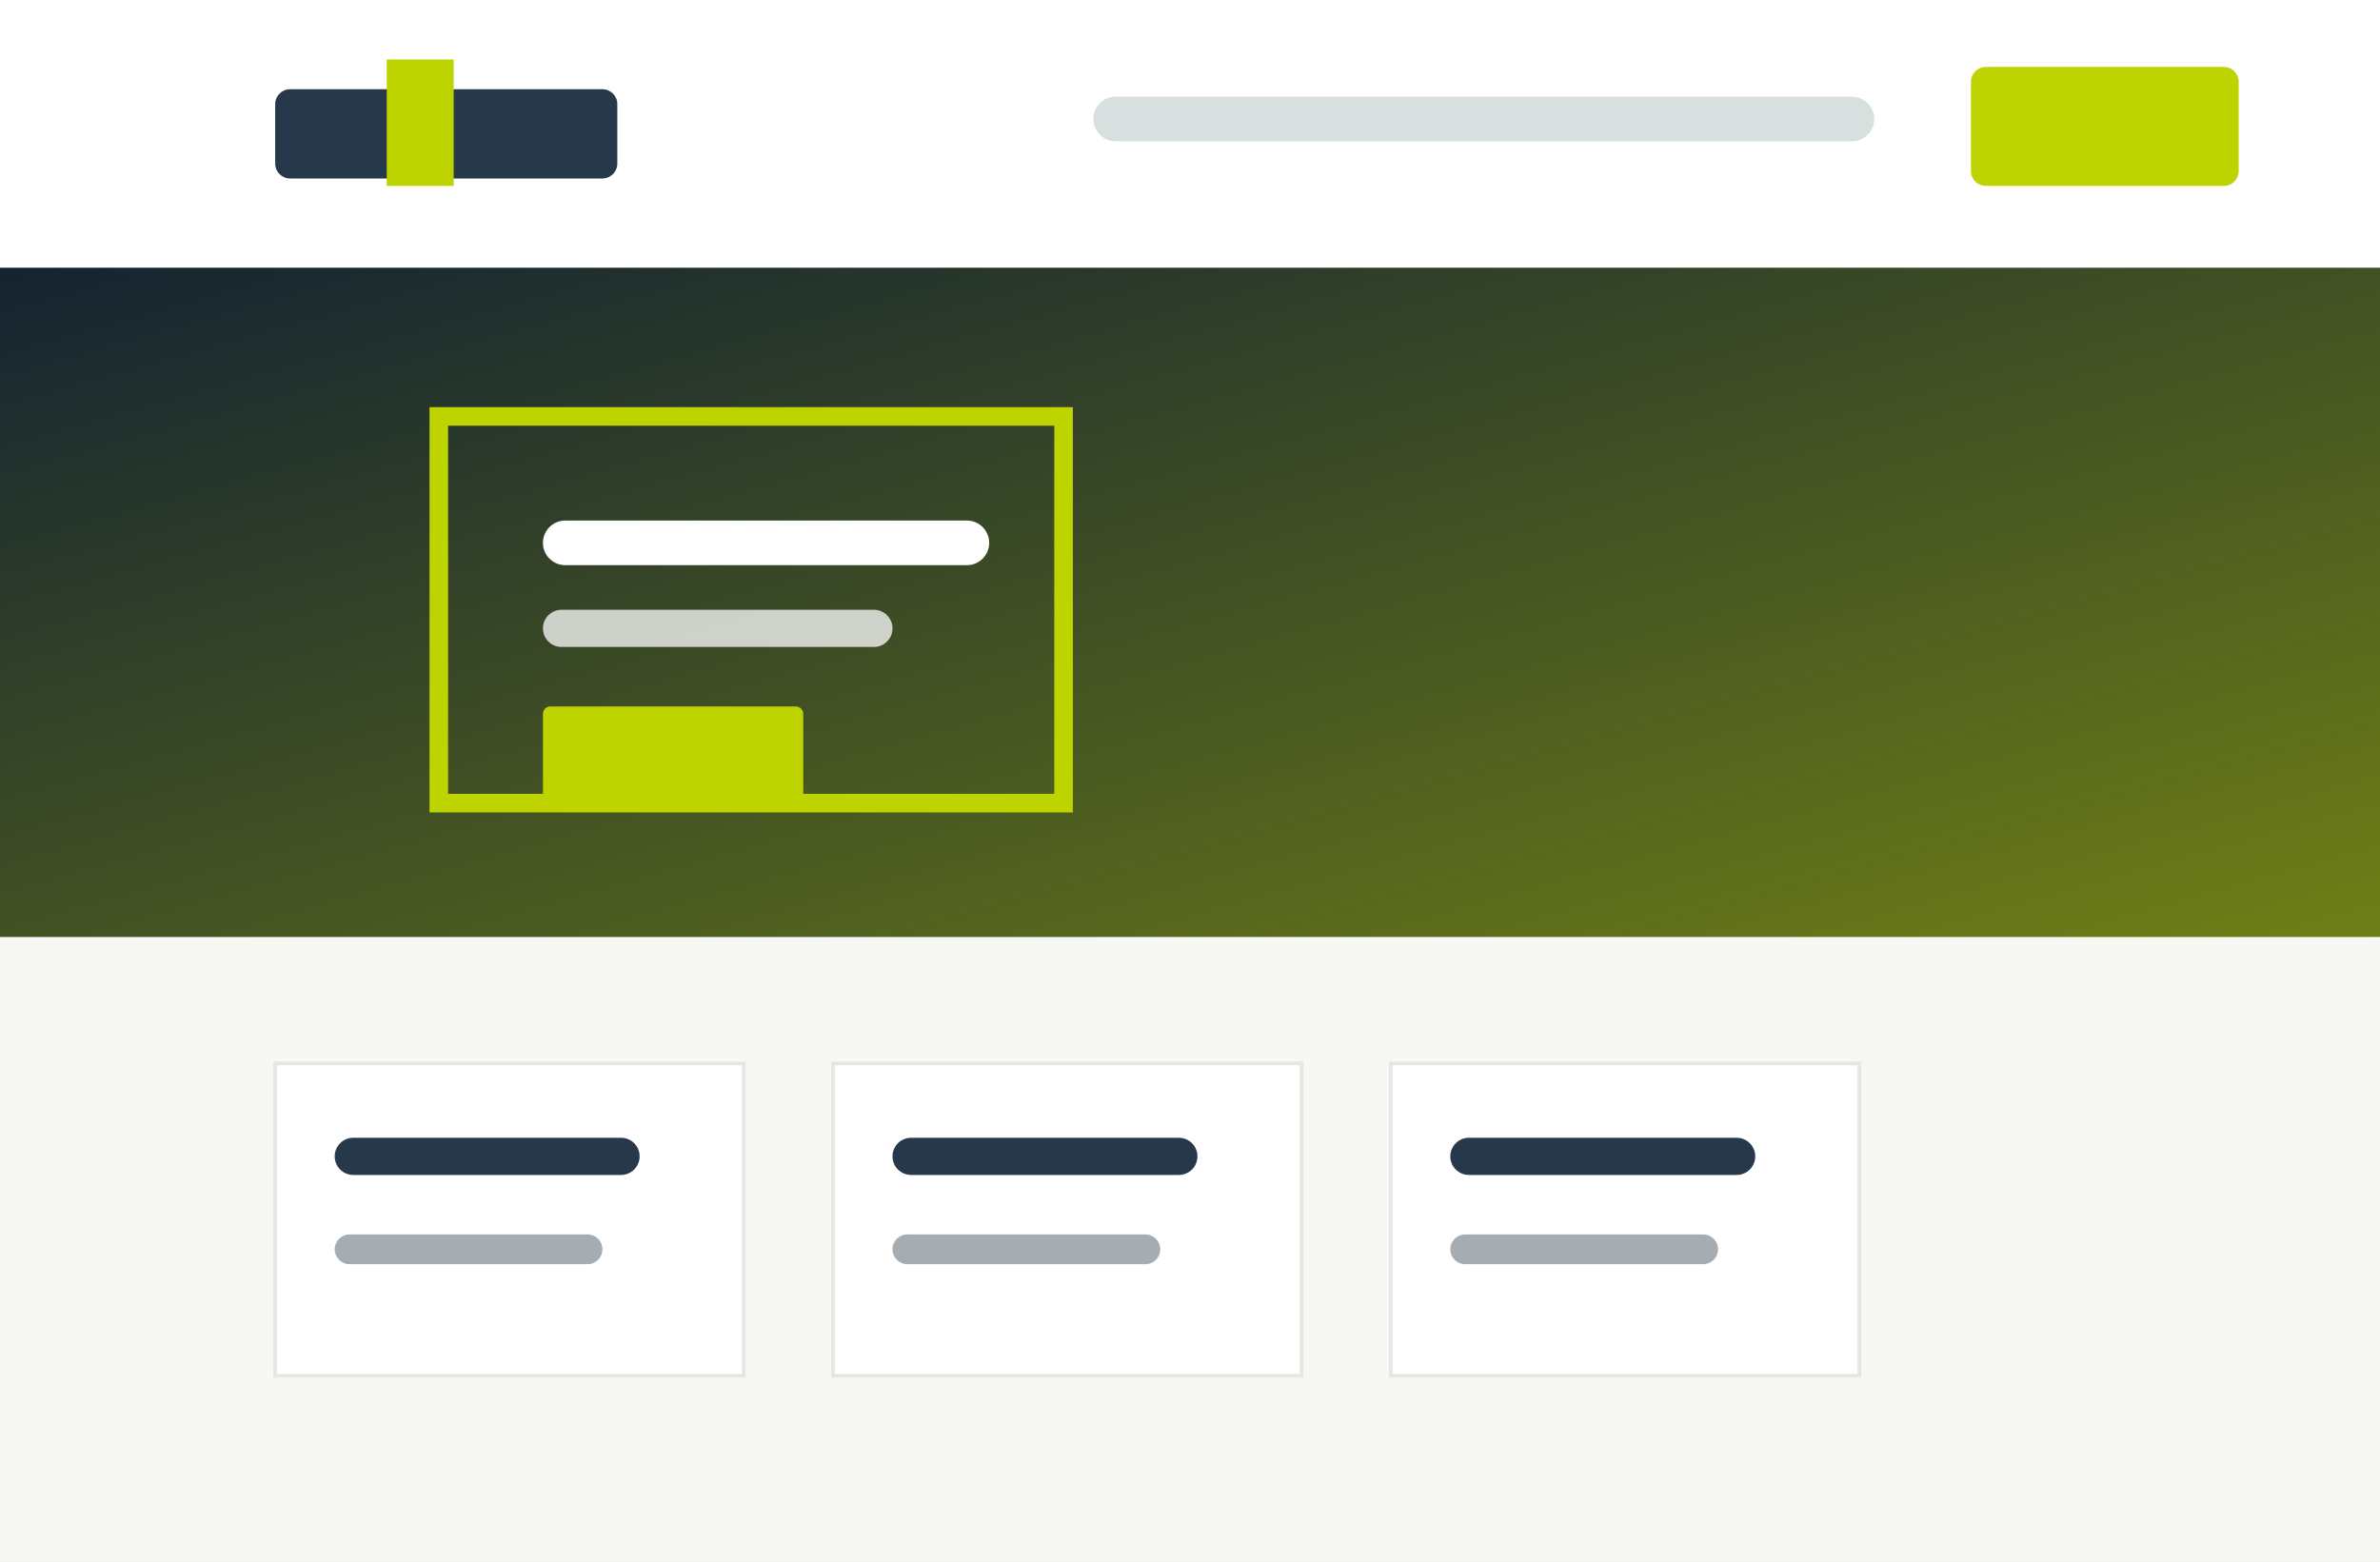
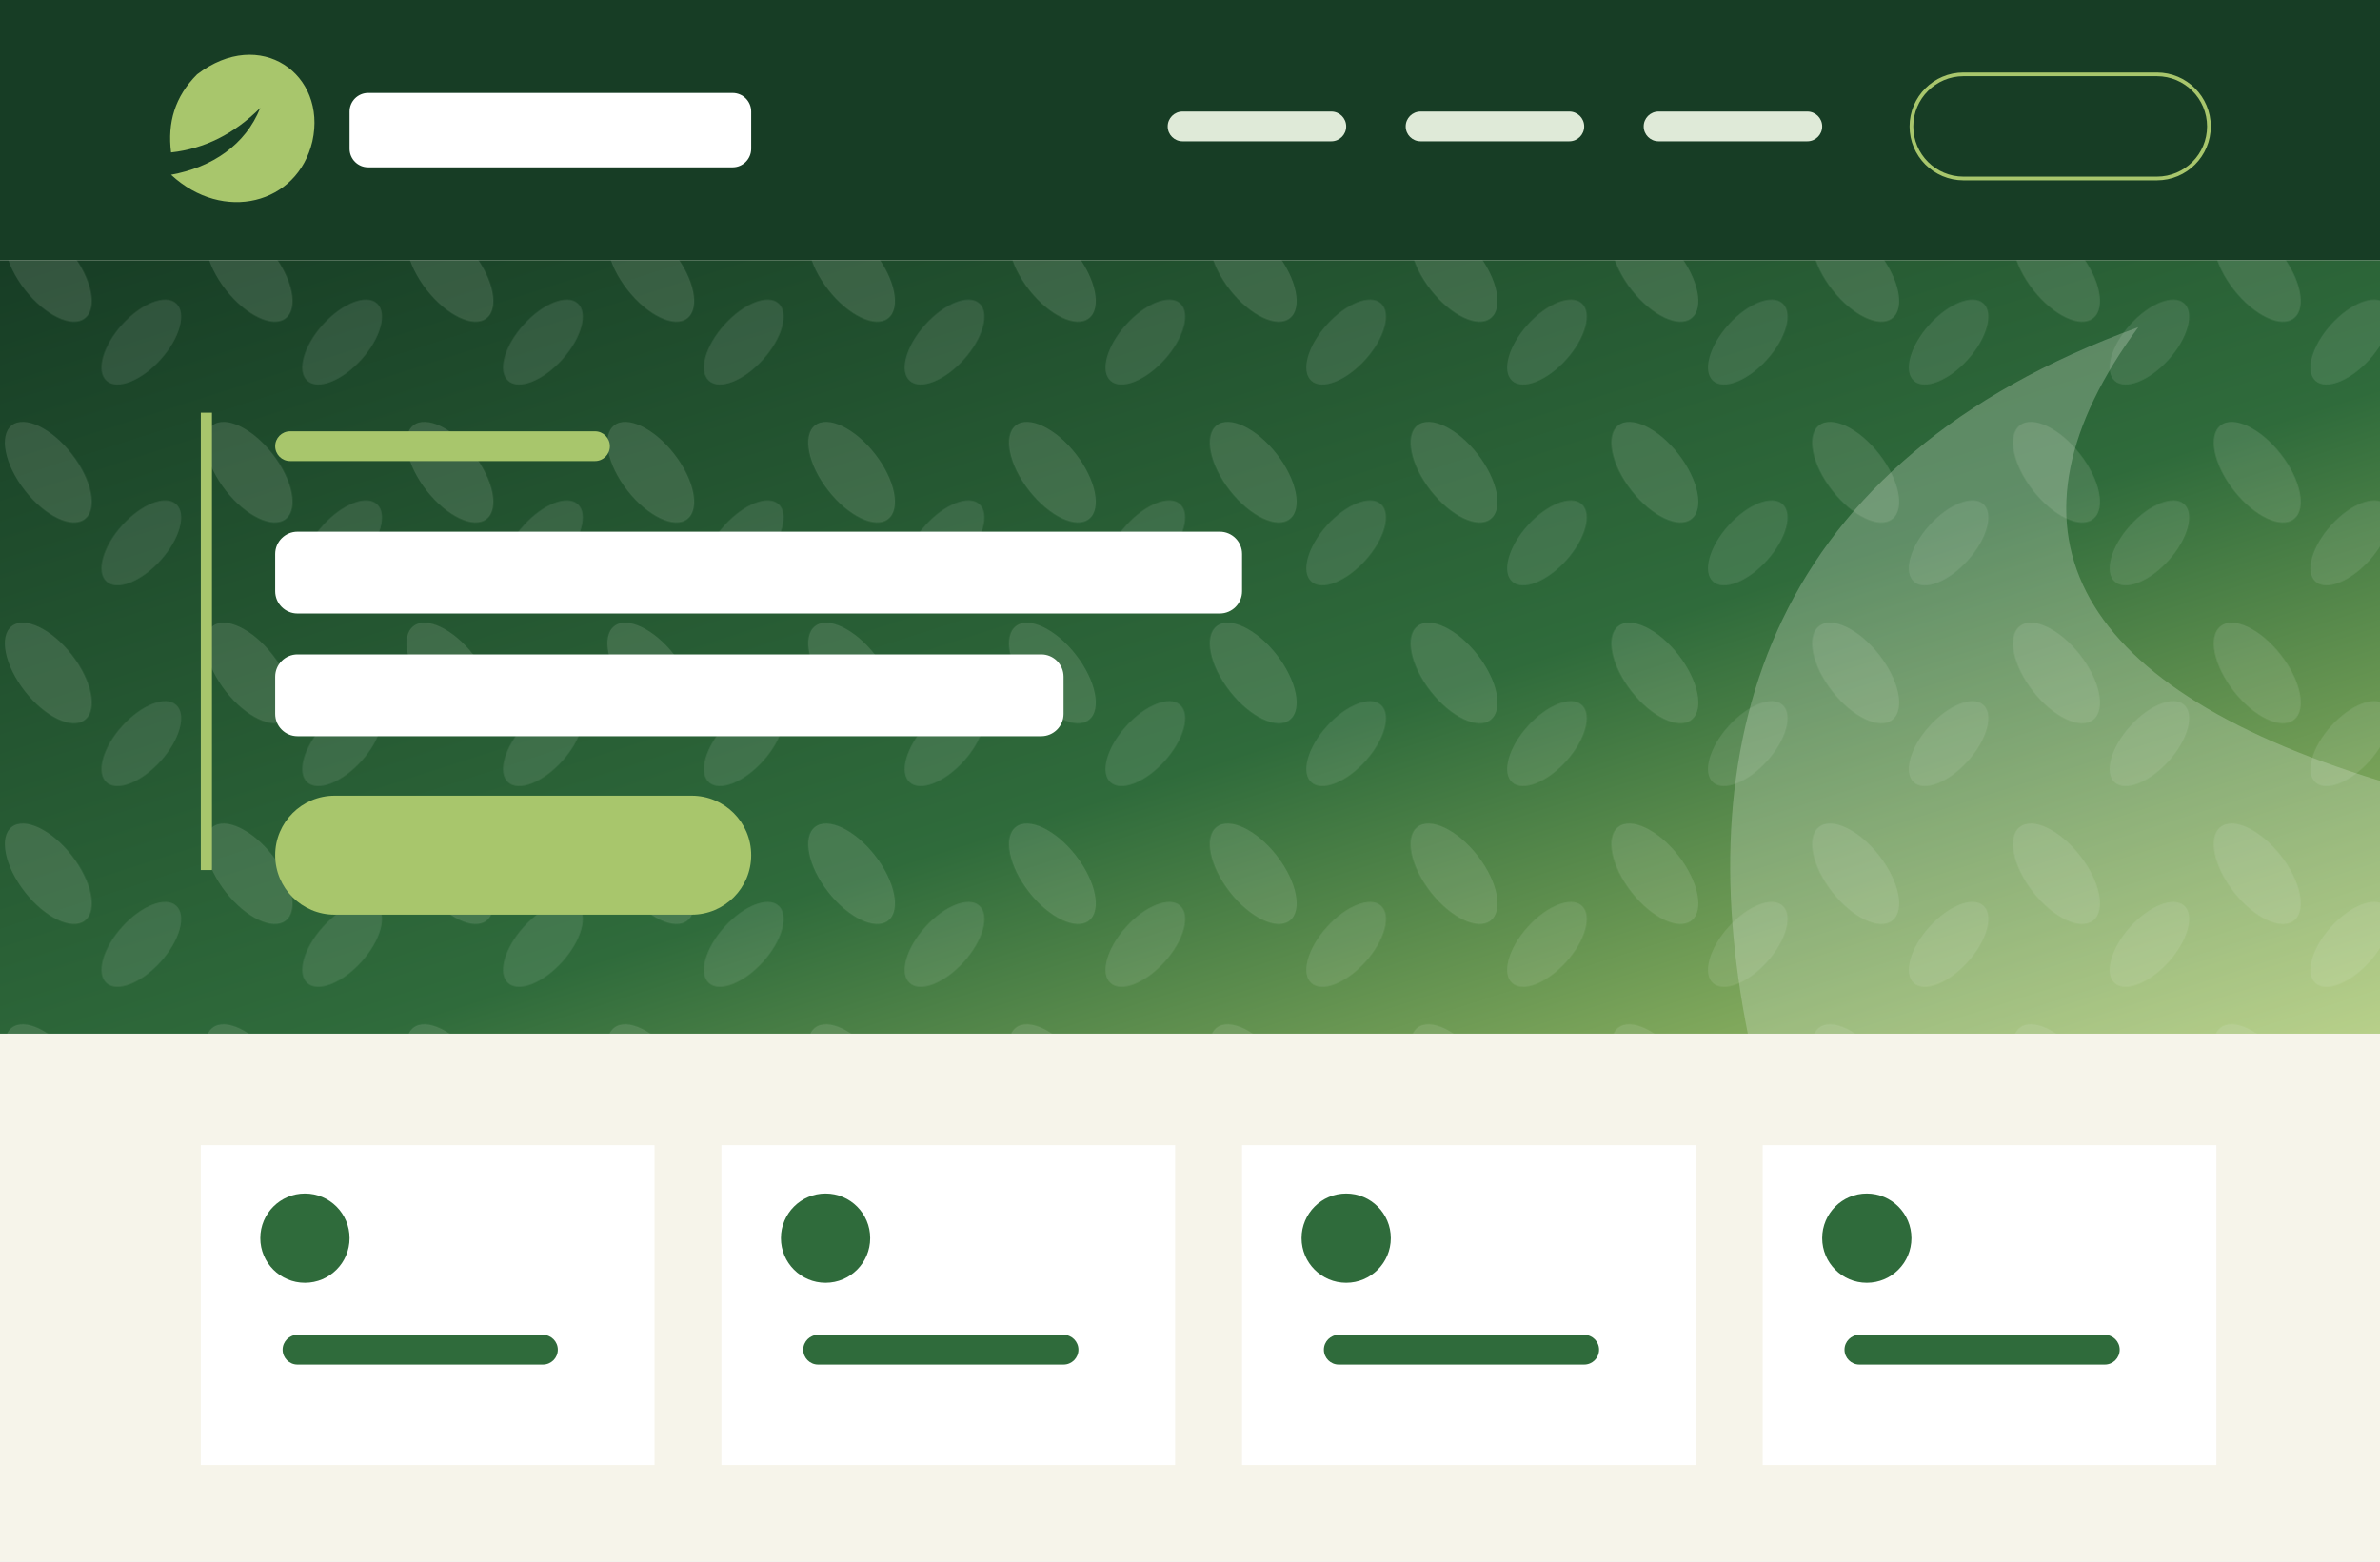
- <svg xmlns="http://www.w3.org/2000/svg" width="640" height="420" viewBox="0 0 640 420" role="img" aria-label="XD0301 Construction Landing preview">
+ <svg xmlns="http://www.w3.org/2000/svg" width="640" height="420" viewBox="0 0 640 420" role="img" aria-label="XD0310 Garden Haven preview">
  <defs>
    <linearGradient id="hero" x1="0" y1="0" x2="1" y2="1">
-       <stop offset="0" stop-color="#142331" />
-       <stop offset="1" stop-color="#6f7f16" />
+       <stop offset="0" stop-color="#173d25" />
+       <stop offset=".58" stop-color="#2f6b3b" />
+       <stop offset="1" stop-color="#a8c66c" />
    </linearGradient>
+     <pattern id="leaves" width="54" height="54" patternUnits="userSpaceOnUse">
+       <ellipse cx="13" cy="19" rx="8" ry="16" fill="#dfead8" opacity=".14" transform="rotate(-38 13 19)" />
+       <ellipse cx="38" cy="38" rx="7" ry="14" fill="#ffffff" opacity=".1" transform="rotate(42 38 38)" />
+     </pattern>
  </defs>
-   <rect width="640" height="420" fill="#f7f8f4" />
-   <rect y="0" width="640" height="72" fill="#fff" />
-   <rect x="74" y="24" width="92" height="24" rx="4" fill="#26384a" />
-   <rect x="104" y="16" width="18" height="34" fill="#bdd400" />
-   <rect x="294" y="26" width="210" height="12" rx="6" fill="#d8dfdf" />
-   <rect x="530" y="18" width="72" height="32" rx="4" fill="#bdd400" />
-   <rect y="72" width="640" height="180" fill="url(#hero)" />
-   <rect x="118" y="112" width="168" height="104" fill="none" stroke="#bdd400" stroke-width="5" />
-   <rect x="146" y="140" width="120" height="12" rx="6" fill="#fff" />
-   <rect x="146" y="164" width="94" height="10" rx="5" fill="#fff" opacity=".75" />
-   <rect x="146" y="190" width="70" height="28" rx="2" fill="#bdd400" />
-   <rect x="74" y="286" width="126" height="84" fill="#fff" stroke="#e5e8e2" />
-   <rect x="224" y="286" width="126" height="84" fill="#fff" stroke="#e5e8e2" />
-   <rect x="374" y="286" width="126" height="84" fill="#fff" stroke="#e5e8e2" />
-   <rect x="90" y="306" width="82" height="10" rx="5" fill="#26384a" />
-   <rect x="240" y="306" width="82" height="10" rx="5" fill="#26384a" />
-   <rect x="390" y="306" width="82" height="10" rx="5" fill="#26384a" />
-   <rect x="90" y="332" width="72" height="8" rx="4" fill="#a5adb2" />
-   <rect x="240" y="332" width="72" height="8" rx="4" fill="#a5adb2" />
-   <rect x="390" y="332" width="72" height="8" rx="4" fill="#a5adb2" />
+   <rect width="640" height="420" fill="#f6f4ea" />
+   <rect width="640" height="70" fill="#173d25" />
+   <path d="M53 20c17-13 35 0 31 18-4 17-24 22-38 9 11-2 20-8 24-18-7 7-15 11-24 12-1-8 1-15 7-21z" fill="#a8c66c" />
+   <rect x="94" y="25" width="108" height="20" rx="5" fill="#ffffff" />
+   <g fill="#dfead8">
+     <rect x="314" y="30" width="48" height="8" rx="4" />
+     <rect x="378" y="30" width="48" height="8" rx="4" />
+     <rect x="442" y="30" width="48" height="8" rx="4" />
+   </g>
+   <rect x="514" y="20" width="80" height="28" rx="14" fill="none" stroke="#a8c66c" />
+   <rect y="70" width="640" height="208" fill="url(#hero)" />
+   <rect y="70" width="640" height="208" fill="url(#leaves)" />
+   <path d="M470 278c-16-80 6-154 105-190-39 53-20 96 65 122v68z" fill="#dfead8" opacity=".28" />
+   <rect x="54" y="111" width="3" height="123" fill="#a8c66c" />
+   <rect x="74" y="116" width="90" height="8" rx="4" fill="#a8c66c" />
+   <rect x="74" y="143" width="260" height="22" rx="6" fill="#ffffff" />
+   <rect x="74" y="176" width="212" height="22" rx="6" fill="#ffffff" />
+   <rect x="74" y="214" width="128" height="32" rx="16" fill="#a8c66c" />
+   <g transform="translate(54 308)">
+     <rect width="122" height="86" rx="18 18 5 18" fill="#ffffff" />
+     <rect x="140" width="122" height="86" rx="18 18 5 18" fill="#ffffff" />
+     <rect x="280" width="122" height="86" rx="18 18 5 18" fill="#ffffff" />
+     <rect x="420" width="122" height="86" rx="18 18 5 18" fill="#ffffff" />
+     <g fill="#2f6b3b">
+       <circle cx="28" cy="25" r="12" />
+       <circle cx="168" cy="25" r="12" />
+       <circle cx="308" cy="25" r="12" />
+       <circle cx="448" cy="25" r="12" />
+       <rect x="22" y="51" width="74" height="8" rx="4" />
+       <rect x="162" y="51" width="74" height="8" rx="4" />
+       <rect x="302" y="51" width="74" height="8" rx="4" />
+       <rect x="442" y="51" width="74" height="8" rx="4" />
+     </g>
+   </g>
</svg>
